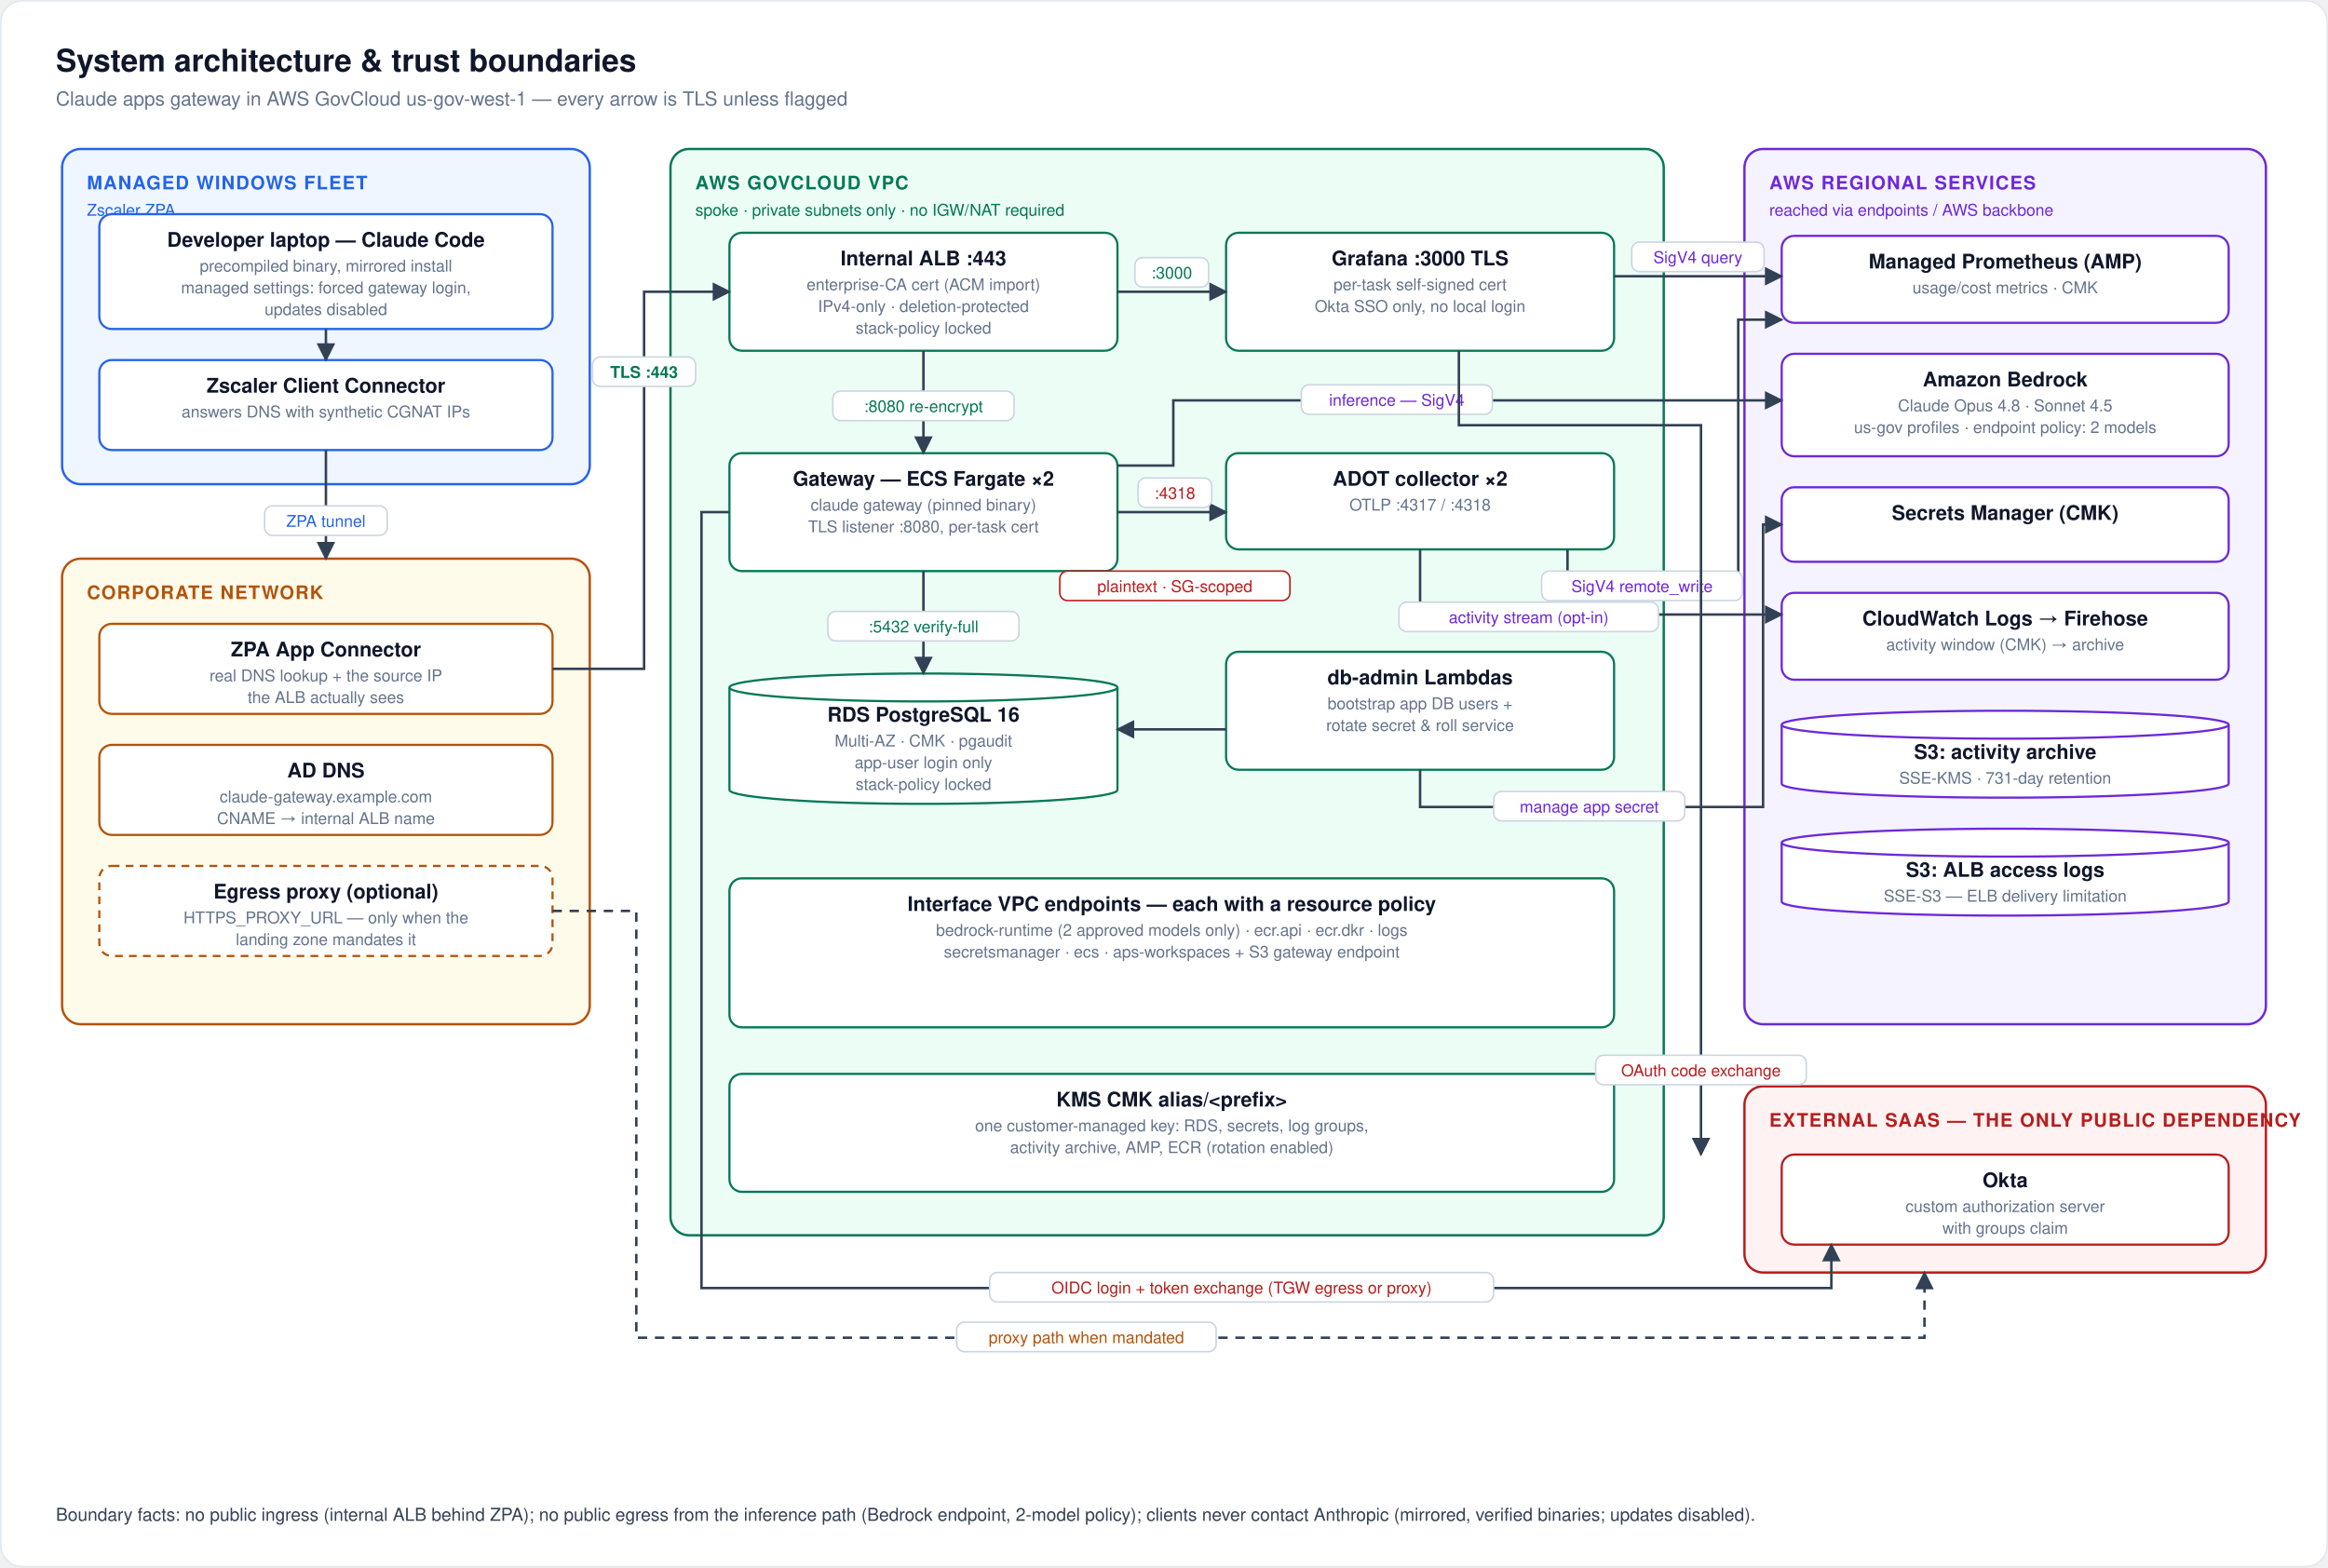
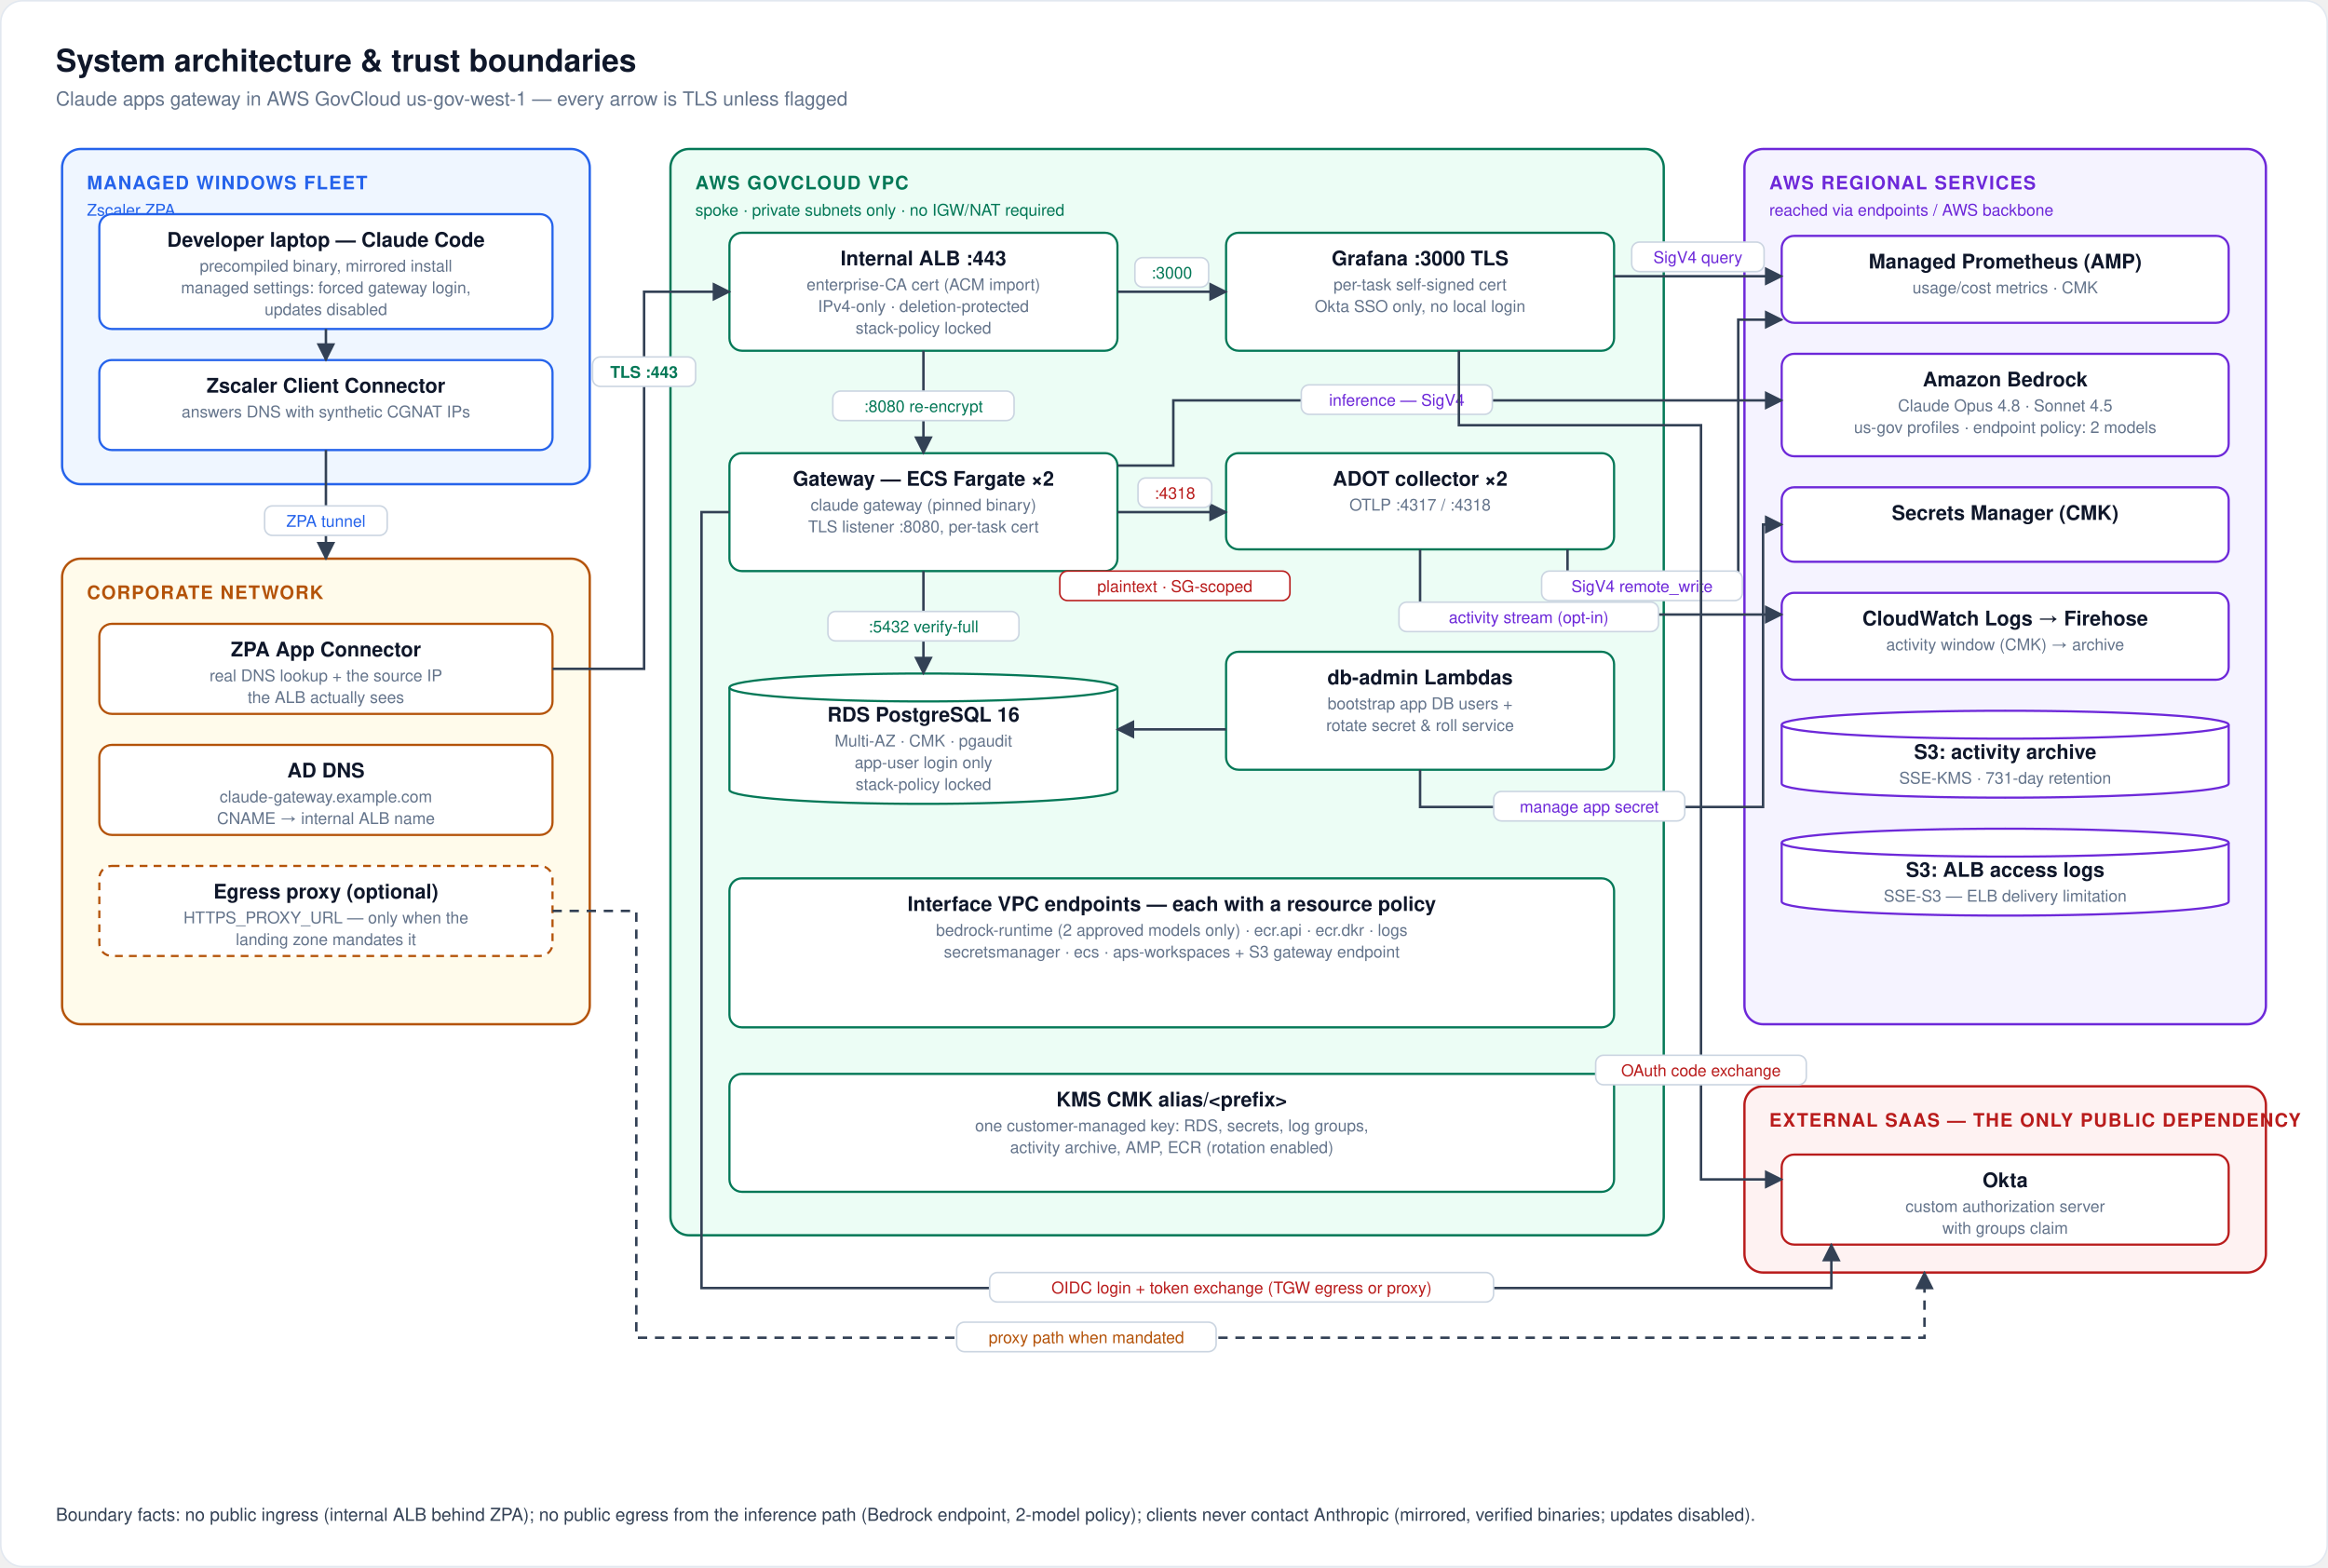
<svg xmlns="http://www.w3.org/2000/svg" width="1500" height="1010" viewBox="0 0 1500 1010">
  <defs>
    <marker id="arr" viewBox="0 0 10 10" refX="9" refY="5" markerWidth="7.5" markerHeight="7.5" orient="auto-start-reverse">
      <path d="M 0 0 L 10 5 L 0 10 z" fill="#334155" />
    </marker>
  </defs>
  <rect x="0.5" y="0.5" width="1499" height="1009" rx="14" fill="#FFFFFF" stroke="#E2E8F0" />
  <text x="36" y="46" font-family="Helvetica, Arial, sans-serif" font-size="20" fill="#0F172A" font-weight="bold" text-anchor="start">System architecture &amp; trust boundaries</text>
  <text x="36" y="68" font-family="Helvetica, Arial, sans-serif" font-size="12.5" fill="#64748B" font-weight="normal" text-anchor="start">Claude apps gateway in AWS GovCloud us-gov-west-1 — every arrow is TLS unless flagged</text>
  <rect x="40" y="96" width="340" height="216" rx="12" fill="#EFF6FF" stroke="#2563EB" stroke-width="1.5" />
  <text x="56" y="122" font-family="Helvetica, Arial, sans-serif" font-size="12" fill="#2563EB" font-weight="bold" text-anchor="start" letter-spacing="0.06em">MANAGED WINDOWS FLEET</text>
  <text x="56" y="139" font-family="Helvetica, Arial, sans-serif" font-size="10.5" fill="#2563EB" font-weight="normal" text-anchor="start">Zscaler ZPA</text>
  <rect x="64" y="138" width="292" height="74" rx="8" fill="#FFFFFF" stroke="#2563EB" stroke-width="1.4" />
  <text x="210.0" y="159" font-family="Helvetica, Arial, sans-serif" font-size="13" fill="#0F172A" font-weight="bold" text-anchor="middle">Developer laptop — Claude Code</text>
  <text x="210.0" y="175" font-family="Helvetica, Arial, sans-serif" font-size="10.5" fill="#64748B" font-weight="normal" text-anchor="middle">precompiled binary, mirrored install</text>
  <text x="210.0" y="189" font-family="Helvetica, Arial, sans-serif" font-size="10.5" fill="#64748B" font-weight="normal" text-anchor="middle">managed settings: forced gateway login,</text>
  <text x="210.0" y="203" font-family="Helvetica, Arial, sans-serif" font-size="10.5" fill="#64748B" font-weight="normal" text-anchor="middle">updates disabled</text>
  <rect x="64" y="232" width="292" height="58" rx="8" fill="#FFFFFF" stroke="#2563EB" stroke-width="1.4" />
  <text x="210.0" y="253" font-family="Helvetica, Arial, sans-serif" font-size="13" fill="#0F172A" font-weight="bold" text-anchor="middle">Zscaler Client Connector</text>
  <text x="210.0" y="269" font-family="Helvetica, Arial, sans-serif" font-size="10.5" fill="#64748B" font-weight="normal" text-anchor="middle">answers DNS with synthetic CGNAT IPs</text>
  <rect x="40" y="360" width="340" height="300" rx="12" fill="#FFFBEB" stroke="#B45309" stroke-width="1.5" />
  <text x="56" y="386" font-family="Helvetica, Arial, sans-serif" font-size="12" fill="#B45309" font-weight="bold" text-anchor="start" letter-spacing="0.06em">CORPORATE NETWORK</text>
  <rect x="64" y="402" width="292" height="58" rx="8" fill="#FFFFFF" stroke="#B45309" stroke-width="1.4" />
  <text x="210.0" y="423" font-family="Helvetica, Arial, sans-serif" font-size="13" fill="#0F172A" font-weight="bold" text-anchor="middle">ZPA App Connector</text>
  <text x="210.0" y="439" font-family="Helvetica, Arial, sans-serif" font-size="10.5" fill="#64748B" font-weight="normal" text-anchor="middle">real DNS lookup + the source IP</text>
  <text x="210.0" y="453" font-family="Helvetica, Arial, sans-serif" font-size="10.5" fill="#64748B" font-weight="normal" text-anchor="middle">the ALB actually sees</text>
  <rect x="64" y="480" width="292" height="58" rx="8" fill="#FFFFFF" stroke="#B45309" stroke-width="1.4" />
  <text x="210.0" y="501" font-family="Helvetica, Arial, sans-serif" font-size="13" fill="#0F172A" font-weight="bold" text-anchor="middle">AD DNS</text>
  <text x="210.0" y="517" font-family="Helvetica, Arial, sans-serif" font-size="10.5" fill="#64748B" font-weight="normal" text-anchor="middle">claude-gateway.example.com</text>
  <text x="210.0" y="531" font-family="Helvetica, Arial, sans-serif" font-size="10.5" fill="#64748B" font-weight="normal" text-anchor="middle">CNAME → internal ALB name</text>
  <rect x="64" y="558" width="292" height="58" rx="8" fill="#FFFFFF" stroke="#B45309" stroke-width="1.4" stroke-dasharray="5 4" />
  <text x="210.0" y="579" font-family="Helvetica, Arial, sans-serif" font-size="13" fill="#0F172A" font-weight="bold" text-anchor="middle">Egress proxy (optional)</text>
  <text x="210.0" y="595" font-family="Helvetica, Arial, sans-serif" font-size="10.5" fill="#64748B" font-weight="normal" text-anchor="middle">HTTPS_PROXY_URL — only when the</text>
  <text x="210.0" y="609" font-family="Helvetica, Arial, sans-serif" font-size="10.5" fill="#64748B" font-weight="normal" text-anchor="middle">landing zone mandates it</text>
  <rect x="432" y="96" width="640" height="700" rx="12" fill="#ECFDF5" stroke="#047857" stroke-width="1.5" />
  <text x="448" y="122" font-family="Helvetica, Arial, sans-serif" font-size="12" fill="#047857" font-weight="bold" text-anchor="start" letter-spacing="0.06em">AWS GOVCLOUD VPC</text>
  <text x="448" y="139" font-family="Helvetica, Arial, sans-serif" font-size="10.5" fill="#047857" font-weight="normal" text-anchor="start">spoke · private subnets only · no IGW/NAT required</text>
  <rect x="470" y="150" width="250" height="76" rx="8" fill="#FFFFFF" stroke="#047857" stroke-width="1.4" />
  <text x="595.0" y="171" font-family="Helvetica, Arial, sans-serif" font-size="13" fill="#0F172A" font-weight="bold" text-anchor="middle">Internal ALB  :443</text>
  <text x="595.0" y="187" font-family="Helvetica, Arial, sans-serif" font-size="10.5" fill="#64748B" font-weight="normal" text-anchor="middle">enterprise-CA cert (ACM import)</text>
  <text x="595.0" y="201" font-family="Helvetica, Arial, sans-serif" font-size="10.5" fill="#64748B" font-weight="normal" text-anchor="middle">IPv4-only · deletion-protected</text>
  <text x="595.0" y="215" font-family="Helvetica, Arial, sans-serif" font-size="10.5" fill="#64748B" font-weight="normal" text-anchor="middle">stack-policy locked</text>
  <rect x="790" y="150" width="250" height="76" rx="8" fill="#FFFFFF" stroke="#047857" stroke-width="1.4" />
  <text x="915.0" y="171" font-family="Helvetica, Arial, sans-serif" font-size="13" fill="#0F172A" font-weight="bold" text-anchor="middle">Grafana  :3000 TLS</text>
  <text x="915.0" y="187" font-family="Helvetica, Arial, sans-serif" font-size="10.5" fill="#64748B" font-weight="normal" text-anchor="middle">per-task self-signed cert</text>
  <text x="915.0" y="201" font-family="Helvetica, Arial, sans-serif" font-size="10.5" fill="#64748B" font-weight="normal" text-anchor="middle">Okta SSO only, no local login</text>
  <rect x="470" y="292" width="250" height="76" rx="8" fill="#FFFFFF" stroke="#047857" stroke-width="1.4" />
  <text x="595.0" y="313" font-family="Helvetica, Arial, sans-serif" font-size="13" fill="#0F172A" font-weight="bold" text-anchor="middle">Gateway — ECS Fargate ×2</text>
  <text x="595.0" y="329" font-family="Helvetica, Arial, sans-serif" font-size="10.5" fill="#64748B" font-weight="normal" text-anchor="middle">claude gateway (pinned binary)</text>
  <text x="595.0" y="343" font-family="Helvetica, Arial, sans-serif" font-size="10.5" fill="#64748B" font-weight="normal" text-anchor="middle">TLS listener :8080, per-task cert</text>
  <rect x="790" y="292" width="250" height="62" rx="8" fill="#FFFFFF" stroke="#047857" stroke-width="1.4" />
  <text x="915.0" y="313" font-family="Helvetica, Arial, sans-serif" font-size="13" fill="#0F172A" font-weight="bold" text-anchor="middle">ADOT collector ×2</text>
  <text x="915.0" y="329" font-family="Helvetica, Arial, sans-serif" font-size="10.5" fill="#64748B" font-weight="normal" text-anchor="middle">OTLP :4317 / :4318</text>
  <path d="M470 443 a 125.0 9 0 0 1 250 0 v 66 a 125.0 9 0 0 1 -250 0 Z" fill="#FFFFFF" stroke="#047857" stroke-width="1.4" />
  <path d="M470 443 a 125.0 9 0 0 0 250 0" fill="none" stroke="#047857" stroke-width="1.4" />
  <text x="595.0" y="465" font-family="Helvetica, Arial, sans-serif" font-size="13" fill="#0F172A" font-weight="bold" text-anchor="middle">RDS PostgreSQL 16</text>
  <text x="595.0" y="481" font-family="Helvetica, Arial, sans-serif" font-size="10.5" fill="#64748B" font-weight="normal" text-anchor="middle">Multi-AZ · CMK · pgaudit</text>
  <text x="595.0" y="495" font-family="Helvetica, Arial, sans-serif" font-size="10.5" fill="#64748B" font-weight="normal" text-anchor="middle">app-user login only</text>
  <text x="595.0" y="509" font-family="Helvetica, Arial, sans-serif" font-size="10.5" fill="#64748B" font-weight="normal" text-anchor="middle">stack-policy locked</text>
  <rect x="790" y="420" width="250" height="76" rx="8" fill="#FFFFFF" stroke="#047857" stroke-width="1.4" />
  <text x="915.0" y="441" font-family="Helvetica, Arial, sans-serif" font-size="13" fill="#0F172A" font-weight="bold" text-anchor="middle">db-admin Lambdas</text>
  <text x="915.0" y="457" font-family="Helvetica, Arial, sans-serif" font-size="10.5" fill="#64748B" font-weight="normal" text-anchor="middle">bootstrap app DB users +</text>
  <text x="915.0" y="471" font-family="Helvetica, Arial, sans-serif" font-size="10.5" fill="#64748B" font-weight="normal" text-anchor="middle">rotate secret &amp; roll service</text>
  <rect x="470" y="566" width="570" height="96" rx="8" fill="#FFFFFF" stroke="#047857" stroke-width="1.4" />
  <text x="755.0" y="587" font-family="Helvetica, Arial, sans-serif" font-size="13" fill="#0F172A" font-weight="bold" text-anchor="middle">Interface VPC endpoints — each with a resource policy</text>
  <text x="755.0" y="603" font-family="Helvetica, Arial, sans-serif" font-size="10.5" fill="#64748B" font-weight="normal" text-anchor="middle">bedrock-runtime (2 approved models only) · ecr.api · ecr.dkr · logs</text>
  <text x="755.0" y="617" font-family="Helvetica, Arial, sans-serif" font-size="10.5" fill="#64748B" font-weight="normal" text-anchor="middle">secretsmanager · ecs · aps-workspaces  +  S3 gateway endpoint</text>
  <rect x="470" y="692" width="570" height="76" rx="8" fill="#FFFFFF" stroke="#047857" stroke-width="1.4" />
  <text x="755.0" y="713" font-family="Helvetica, Arial, sans-serif" font-size="13" fill="#0F172A" font-weight="bold" text-anchor="middle">KMS CMK  alias/&lt;prefix&gt;</text>
  <text x="755.0" y="729" font-family="Helvetica, Arial, sans-serif" font-size="10.5" fill="#64748B" font-weight="normal" text-anchor="middle">one customer-managed key: RDS, secrets, log groups,</text>
  <text x="755.0" y="743" font-family="Helvetica, Arial, sans-serif" font-size="10.5" fill="#64748B" font-weight="normal" text-anchor="middle">activity archive, AMP, ECR (rotation enabled)</text>
  <rect x="1124" y="96" width="336" height="564" rx="12" fill="#F5F3FF" stroke="#6D28D9" stroke-width="1.5" />
  <text x="1140" y="122" font-family="Helvetica, Arial, sans-serif" font-size="12" fill="#6D28D9" font-weight="bold" text-anchor="start" letter-spacing="0.06em">AWS REGIONAL SERVICES</text>
  <text x="1140" y="139" font-family="Helvetica, Arial, sans-serif" font-size="10.5" fill="#6D28D9" font-weight="normal" text-anchor="start">reached via endpoints / AWS backbone</text>
  <rect x="1148" y="152" width="288" height="56" rx="8" fill="#FFFFFF" stroke="#6D28D9" stroke-width="1.4" />
  <text x="1292.0" y="173" font-family="Helvetica, Arial, sans-serif" font-size="13" fill="#0F172A" font-weight="bold" text-anchor="middle">Managed Prometheus (AMP)</text>
  <text x="1292.0" y="189" font-family="Helvetica, Arial, sans-serif" font-size="10.5" fill="#64748B" font-weight="normal" text-anchor="middle">usage/cost metrics · CMK</text>
  <rect x="1148" y="228" width="288" height="66" rx="8" fill="#FFFFFF" stroke="#6D28D9" stroke-width="1.4" />
  <text x="1292.0" y="249" font-family="Helvetica, Arial, sans-serif" font-size="13" fill="#0F172A" font-weight="bold" text-anchor="middle">Amazon Bedrock</text>
  <text x="1292.0" y="265" font-family="Helvetica, Arial, sans-serif" font-size="10.5" fill="#64748B" font-weight="normal" text-anchor="middle">Claude Opus 4.8 · Sonnet 4.5</text>
  <text x="1292.0" y="279" font-family="Helvetica, Arial, sans-serif" font-size="10.5" fill="#64748B" font-weight="normal" text-anchor="middle">us-gov profiles · endpoint policy: 2 models</text>
  <rect x="1148" y="314" width="288" height="48" rx="8" fill="#FFFFFF" stroke="#6D28D9" stroke-width="1.4" />
  <text x="1292.0" y="335" font-family="Helvetica, Arial, sans-serif" font-size="13" fill="#0F172A" font-weight="bold" text-anchor="middle">Secrets Manager (CMK)</text>
  <rect x="1148" y="382" width="288" height="56" rx="8" fill="#FFFFFF" stroke="#6D28D9" stroke-width="1.4" />
  <text x="1292.0" y="403" font-family="Helvetica, Arial, sans-serif" font-size="13" fill="#0F172A" font-weight="bold" text-anchor="middle">CloudWatch Logs → Firehose</text>
  <text x="1292.0" y="419" font-family="Helvetica, Arial, sans-serif" font-size="10.5" fill="#64748B" font-weight="normal" text-anchor="middle">activity window (CMK) → archive</text>
  <path d="M1148 467 a 144.0 9 0 0 1 288 0 v 38 a 144.0 9 0 0 1 -288 0 Z" fill="#FFFFFF" stroke="#6D28D9" stroke-width="1.4" />
  <path d="M1148 467 a 144.0 9 0 0 0 288 0" fill="none" stroke="#6D28D9" stroke-width="1.4" />
  <text x="1292.0" y="489" font-family="Helvetica, Arial, sans-serif" font-size="13" fill="#0F172A" font-weight="bold" text-anchor="middle">S3: activity archive</text>
  <text x="1292.0" y="505" font-family="Helvetica, Arial, sans-serif" font-size="10.5" fill="#64748B" font-weight="normal" text-anchor="middle">SSE-KMS · 731-day retention</text>
  <path d="M1148 543 a 144.0 9 0 0 1 288 0 v 38 a 144.0 9 0 0 1 -288 0 Z" fill="#FFFFFF" stroke="#6D28D9" stroke-width="1.4" />
  <path d="M1148 543 a 144.0 9 0 0 0 288 0" fill="none" stroke="#6D28D9" stroke-width="1.4" />
  <text x="1292.0" y="565" font-family="Helvetica, Arial, sans-serif" font-size="13" fill="#0F172A" font-weight="bold" text-anchor="middle">S3: ALB access logs</text>
  <text x="1292.0" y="581" font-family="Helvetica, Arial, sans-serif" font-size="10.5" fill="#64748B" font-weight="normal" text-anchor="middle">SSE-S3 — ELB delivery limitation</text>
  <rect x="1124" y="700" width="336" height="120" rx="12" fill="#FEF2F2" stroke="#B91C1C" stroke-width="1.5" />
  <text x="1140" y="726" font-family="Helvetica, Arial, sans-serif" font-size="12" fill="#B91C1C" font-weight="bold" text-anchor="start" letter-spacing="0.06em">EXTERNAL SAAS — THE ONLY PUBLIC DEPENDENCY</text>
  <rect x="1148" y="744" width="288" height="58" rx="8" fill="#FFFFFF" stroke="#B91C1C" stroke-width="1.4" />
  <text x="1292.0" y="765" font-family="Helvetica, Arial, sans-serif" font-size="13" fill="#0F172A" font-weight="bold" text-anchor="middle">Okta</text>
  <text x="1292.0" y="781" font-family="Helvetica, Arial, sans-serif" font-size="10.5" fill="#64748B" font-weight="normal" text-anchor="middle">custom authorization server</text>
  <text x="1292.0" y="795" font-family="Helvetica, Arial, sans-serif" font-size="10.5" fill="#64748B" font-weight="normal" text-anchor="middle">with groups claim</text>
  <path d="M210 212 L210 232" fill="none" stroke="#334155" stroke-width="1.6" marker-end="url(#arr)" />
  <path d="M210 290 L210 360" fill="none" stroke="#334155" stroke-width="1.6" marker-end="url(#arr)" />
  <rect x="170.5" y="326" width="79.0" height="19" rx="5" fill="#FFFFFF" stroke="#CBD5E1" />
  <text x="210" y="339.5" font-family="Helvetica, Arial, sans-serif" font-size="10.5" fill="#2563EB" font-weight="normal" text-anchor="middle">ZPA tunnel</text>
  <path d="M356 431 L415 431 L415 188 L470 188" fill="none" stroke="#334155" stroke-width="1.6" marker-end="url(#arr)" />
  <rect x="381.8" y="230" width="66.4" height="19" rx="5" fill="#FFFFFF" stroke="#CBD5E1" />
  <text x="415" y="243.5" font-family="Helvetica, Arial, sans-serif" font-size="10.5" fill="#047857" font-weight="bold" text-anchor="middle">TLS :443</text>
  <path d="M720 188 L790 188" fill="none" stroke="#334155" stroke-width="1.6" marker-end="url(#arr)" />
  <rect x="731.25" y="166" width="47.5" height="19" rx="5" fill="#FFFFFF" stroke="#CBD5E1" />
  <text x="755" y="179.5" font-family="Helvetica, Arial, sans-serif" font-size="10.5" fill="#047857" font-weight="normal" text-anchor="middle">:3000</text>
  <path d="M595 226 L595 292" fill="none" stroke="#334155" stroke-width="1.6" marker-end="url(#arr)" />
  <rect x="536.6" y="252" width="116.8" height="19" rx="5" fill="#FFFFFF" stroke="#CBD5E1" />
  <text x="595" y="265.5" font-family="Helvetica, Arial, sans-serif" font-size="10.5" fill="#047857" font-weight="normal" text-anchor="middle">:8080 re-encrypt</text>
  <path d="M595 368 L595 434" fill="none" stroke="#334155" stroke-width="1.6" marker-end="url(#arr)" />
  <rect x="533.45" y="394" width="123.1" height="19" rx="5" fill="#FFFFFF" stroke="#CBD5E1" />
  <text x="595" y="407.5" font-family="Helvetica, Arial, sans-serif" font-size="10.5" fill="#047857" font-weight="normal" text-anchor="middle">:5432 verify-full</text>
  <path d="M720 330 L790 330" fill="none" stroke="#334155" stroke-width="1.6" marker-end="url(#arr)" />
  <rect x="733.25" y="308" width="47.5" height="19" rx="5" fill="#FFFFFF" stroke="#CBD5E1" />
  <text x="757" y="321.5" font-family="Helvetica, Arial, sans-serif" font-size="10.5" fill="#B91C1C" font-weight="normal" text-anchor="middle">:4318</text>
  <rect x="682.85" y="368" width="148.3" height="19" rx="5" fill="#FFFFFF" stroke="#B91C1C" />
  <text x="757" y="381.5" font-family="Helvetica, Arial, sans-serif" font-size="10.5" fill="#B91C1C" font-weight="normal" text-anchor="middle">plaintext · SG-scoped</text>
  <path d="M1040 178 L1148 178" fill="none" stroke="#334155" stroke-width="1.6" marker-end="url(#arr)" />
  <rect x="1051.35" y="156" width="85.3" height="19" rx="5" fill="#FFFFFF" stroke="#CBD5E1" />
  <text x="1094" y="169.5" font-family="Helvetica, Arial, sans-serif" font-size="10.5" fill="#6D28D9" font-weight="normal" text-anchor="middle">SigV4 query</text>
  <path d="M720 300 L756 300 L756 258 L1148 258" fill="none" stroke="#334155" stroke-width="1.6" marker-end="url(#arr)" />
  <rect x="838.45" y="248" width="123.1" height="19" rx="5" fill="#FFFFFF" stroke="#CBD5E1" />
  <text x="900" y="261.5" font-family="Helvetica, Arial, sans-serif" font-size="10.5" fill="#6D28D9" font-weight="normal" text-anchor="middle">inference — SigV4</text>
  <path d="M1010 354 L1010 378 L1120 378 L1120 206 L1148 206" fill="none" stroke="#334155" stroke-width="1.6" marker-end="url(#arr)" />
  <rect x="993.3" y="368" width="129.4" height="19" rx="5" fill="#FFFFFF" stroke="#CBD5E1" />
  <text x="1058" y="381.5" font-family="Helvetica, Arial, sans-serif" font-size="10.5" fill="#6D28D9" font-weight="normal" text-anchor="middle">SigV4 remote_write</text>
  <path d="M915 354 L915 396 L1148 396" fill="none" stroke="#334155" stroke-width="1.6" marker-end="url(#arr)" />
  <rect x="901.4" y="388" width="167.2" height="19" rx="5" fill="#FFFFFF" stroke="#CBD5E1" />
  <text x="985" y="401.5" font-family="Helvetica, Arial, sans-serif" font-size="10.5" fill="#6D28D9" font-weight="normal" text-anchor="middle">activity stream (opt-in)</text>
  <path d="M790 470 L720 470" fill="none" stroke="#334155" stroke-width="1.6" marker-end="url(#arr)" />
  <path d="M915 496 L915 520 L1136 520 L1136 338 L1148 338" fill="none" stroke="#334155" stroke-width="1.6" marker-end="url(#arr)" />
  <rect x="962.45" y="510" width="123.1" height="19" rx="5" fill="#FFFFFF" stroke="#CBD5E1" />
  <text x="1024" y="523.5" font-family="Helvetica, Arial, sans-serif" font-size="10.5" fill="#6D28D9" font-weight="normal" text-anchor="middle">manage app secret</text>
  <path d="M470 330 L452 330 L452 830 L1180 830 L1180 802" fill="none" stroke="#334155" stroke-width="1.6" marker-end="url(#arr)" />
  <rect x="637.65" y="820" width="324.7" height="19" rx="5" fill="#FFFFFF" stroke="#CBD5E1" />
  <text x="800" y="833.5" font-family="Helvetica, Arial, sans-serif" font-size="10.5" fill="#B91C1C" font-weight="normal" text-anchor="middle">OIDC login + token exchange (TGW egress or proxy)</text>
-   <path d="M940 226 L940 274 L1096 274 L1096 744" fill="none" stroke="#334155" stroke-width="1.6" marker-end="url(#arr)" />
+   <path d="M940 226 L940 274 L1096 274 L1096 760 L1148 760" fill="none" stroke="#334155" stroke-width="1.6" marker-end="url(#arr)" />
  <rect x="1028.15" y="680" width="135.7" height="19" rx="5" fill="#FFFFFF" stroke="#CBD5E1" />
  <text x="1096" y="693.5" font-family="Helvetica, Arial, sans-serif" font-size="10.5" fill="#B91C1C" font-weight="normal" text-anchor="middle">OAuth code exchange</text>
  <path d="M356 587 L410 587 L410 862 L1240 862 L1240 820" fill="none" stroke="#334155" stroke-width="1.6" stroke-dasharray="6 5" marker-end="url(#arr)" />
  <rect x="616.4" y="852" width="167.2" height="19" rx="5" fill="#FFFFFF" stroke="#CBD5E1" />
  <text x="700" y="865.5" font-family="Helvetica, Arial, sans-serif" font-size="10.5" fill="#B45309" font-weight="normal" text-anchor="middle">proxy path when mandated</text>
  <text x="36" y="980" font-family="Helvetica, Arial, sans-serif" font-size="11.5" fill="#334155" font-weight="normal" text-anchor="start">Boundary facts: no public ingress (internal ALB behind ZPA); no public egress from the inference path (Bedrock endpoint, 2-model policy); clients never contact Anthropic (mirrored, verified binaries; updates disabled).</text>
</svg>
